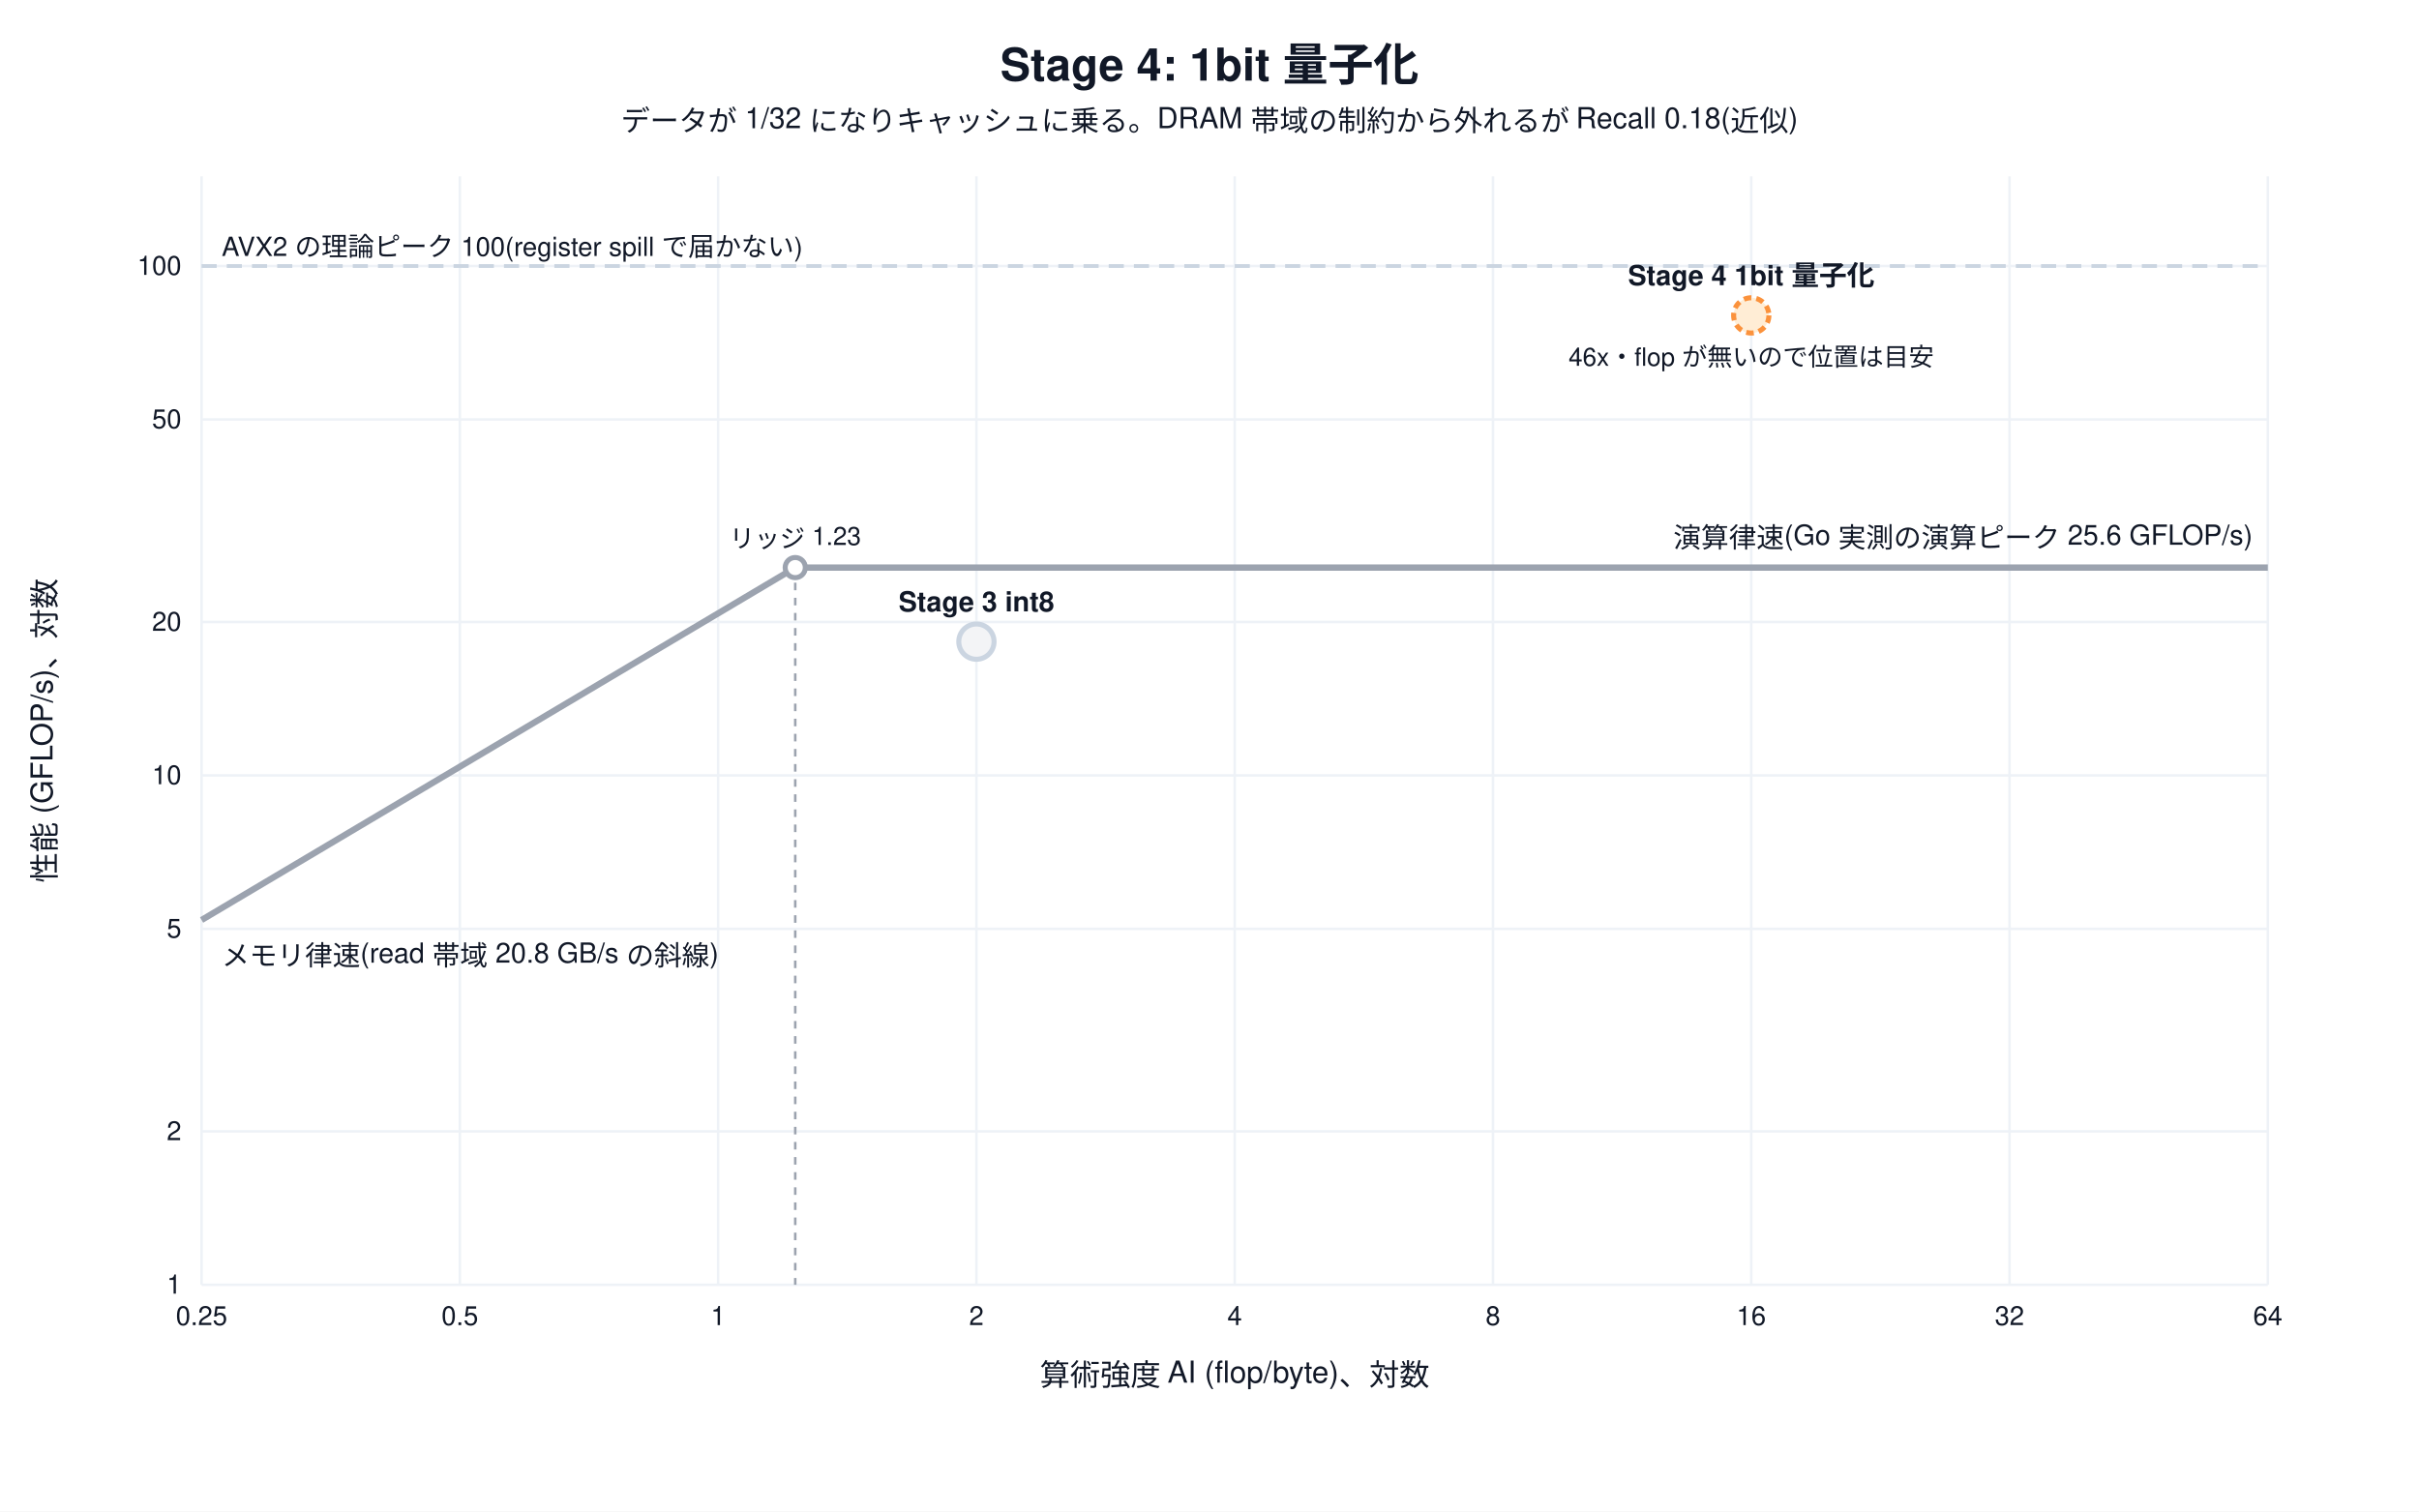
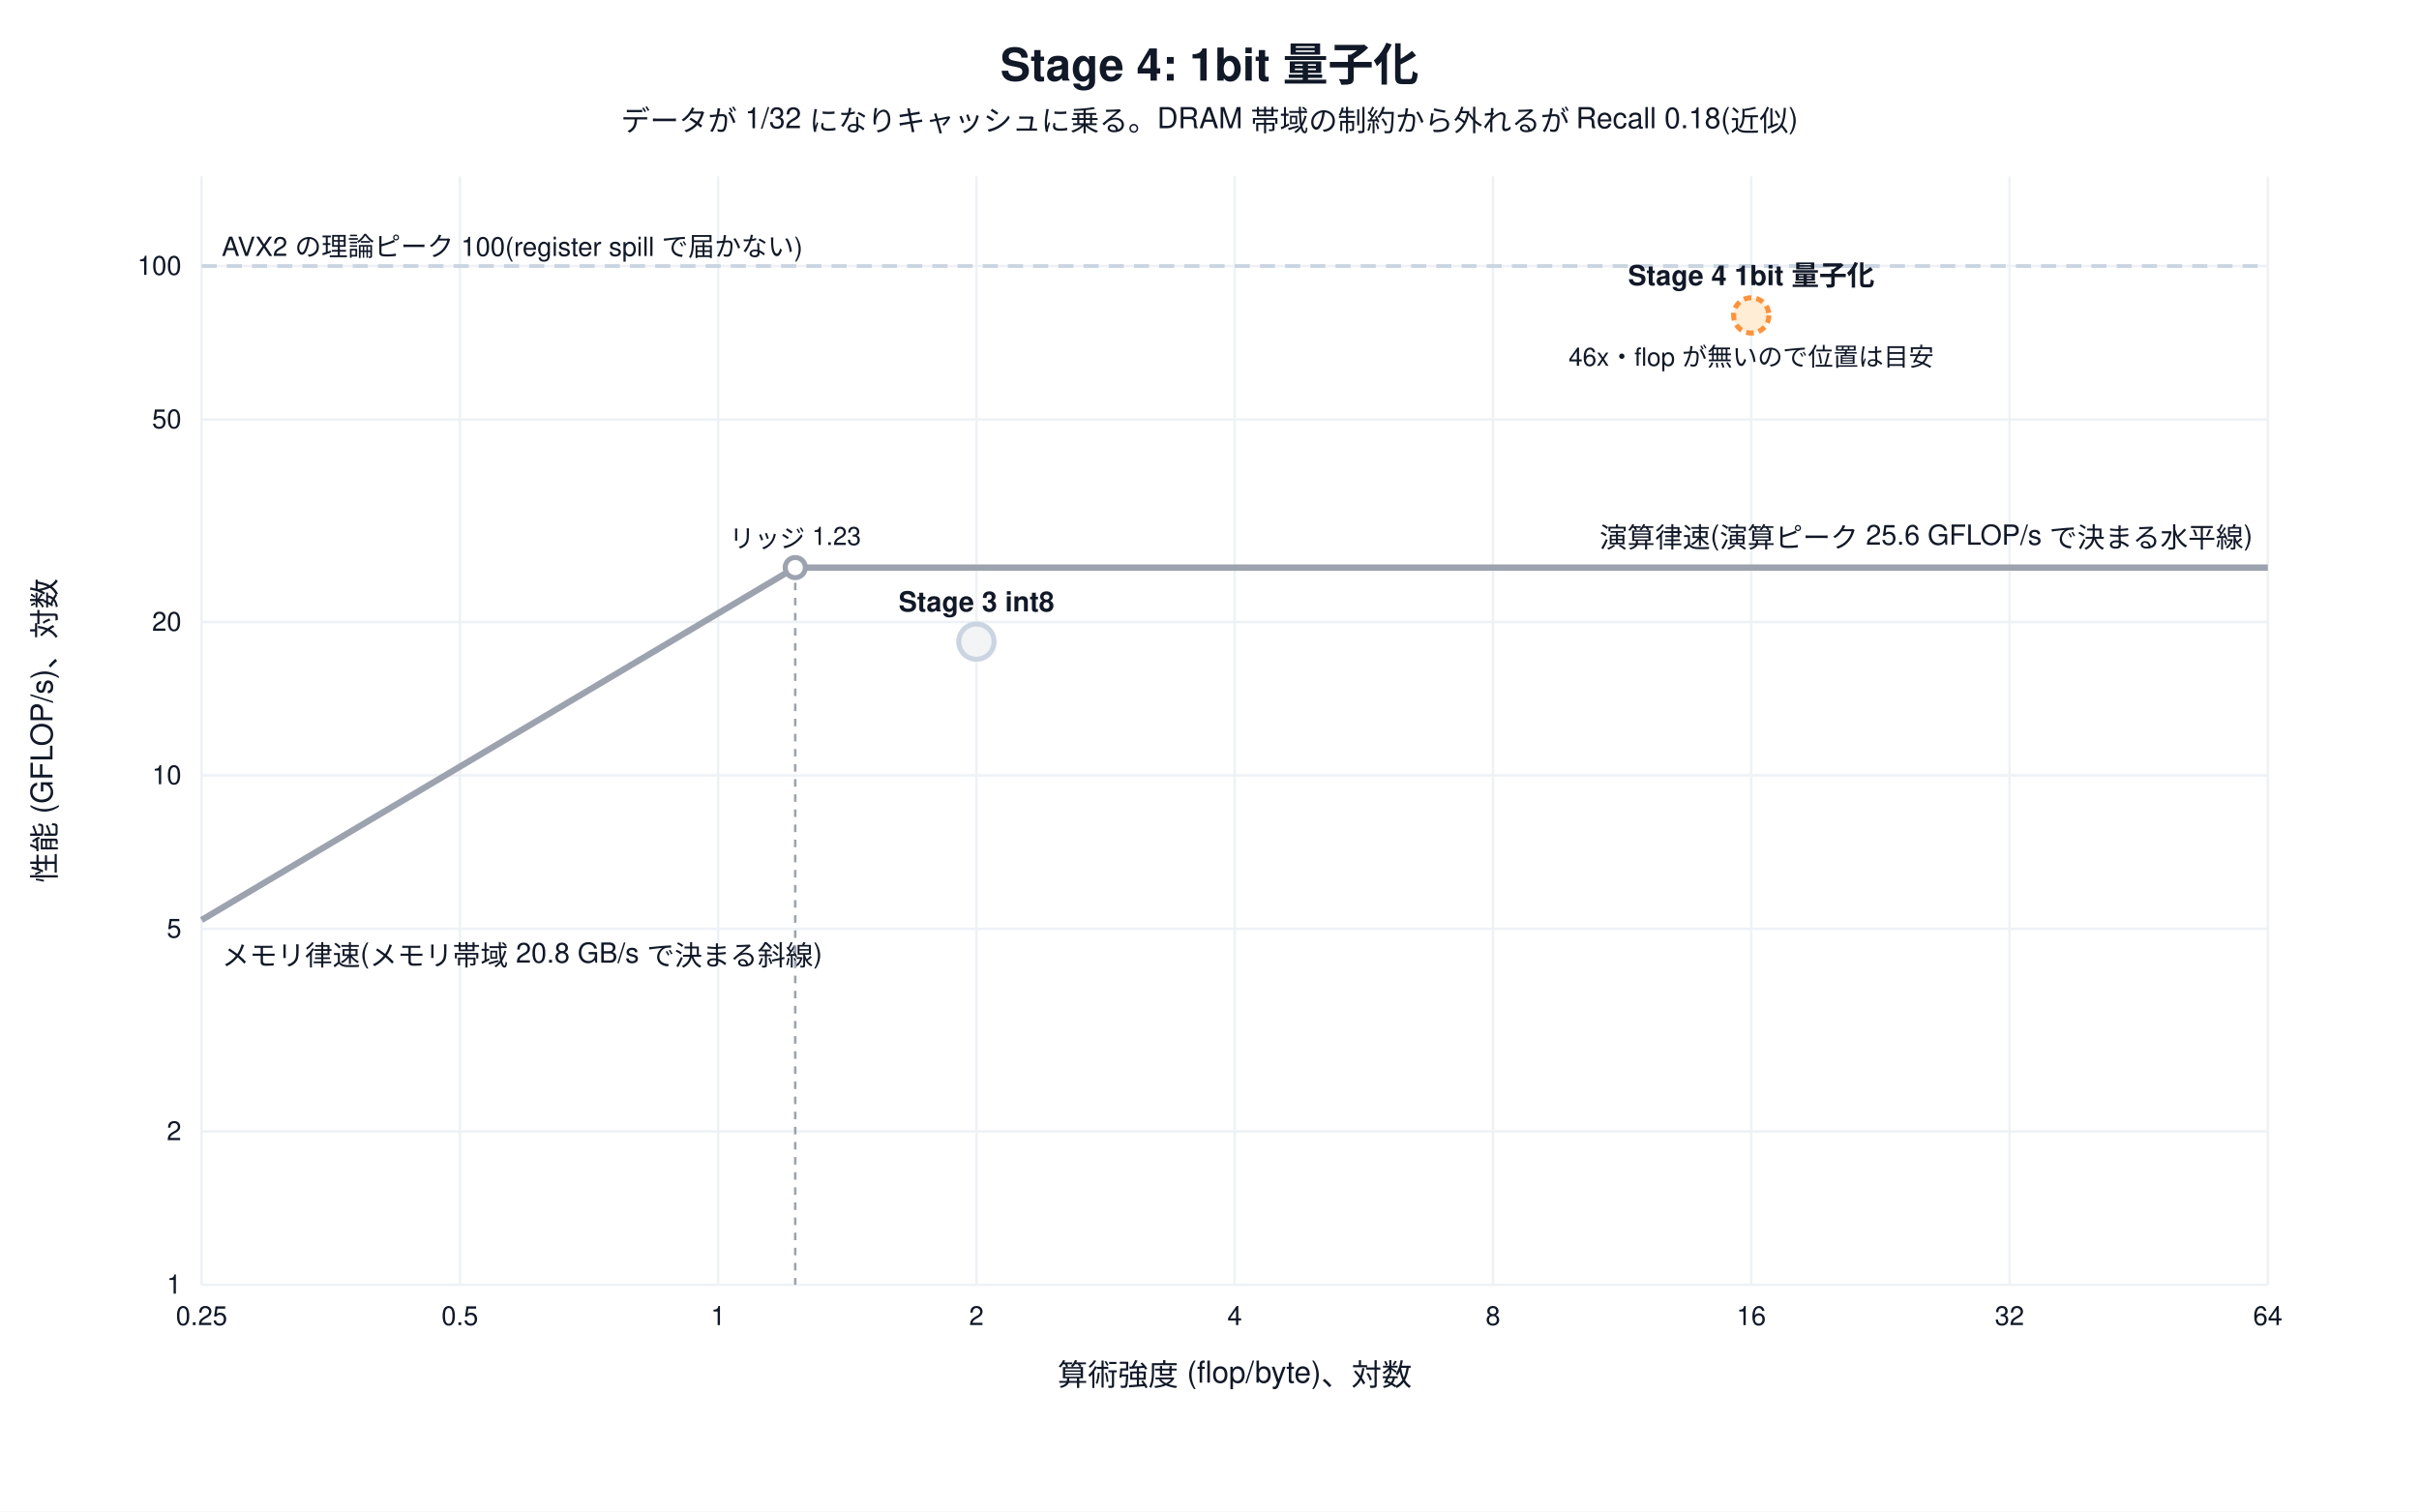
<svg xmlns="http://www.w3.org/2000/svg" viewBox="0 0 960 600">
  <style>text{font-family:'Helvetica Neue',Helvetica,Arial,'Hiragino Sans','Hiragino Kaku Gothic ProN',sans-serif;fill:#111827}</style>
  <rect width="960" height="600" fill="#ffffff" />
  <text x="480" y="32" font-size="18" font-weight="600" text-anchor="middle">Stage 4: 1bit 量子化</text>
  <text x="480" y="52" font-size="11.5" fill="#6b7280" text-anchor="middle">データが 1/32 になりキャッシュに乗る。DRAM 帯域の制約から外れるが Recall 0.18(近似)</text>
  <line x1="80.0" y1="70.0" x2="80.0" y2="510.0" stroke="#eef2f7" />
  <text x="80.0" y="526.0" font-size="10.5" fill="#6b7280" text-anchor="middle">0.25</text>
  <line x1="182.5" y1="70.0" x2="182.5" y2="510.0" stroke="#eef2f7" />
  <text x="182.5" y="526.0" font-size="10.5" fill="#6b7280" text-anchor="middle">0.5</text>
  <line x1="285.0" y1="70.0" x2="285.0" y2="510.0" stroke="#eef2f7" />
  <text x="285.0" y="526.0" font-size="10.5" fill="#6b7280" text-anchor="middle">1</text>
  <line x1="387.5" y1="70.0" x2="387.5" y2="510.0" stroke="#eef2f7" />
  <text x="387.5" y="526.0" font-size="10.5" fill="#6b7280" text-anchor="middle">2</text>
  <line x1="490.0" y1="70.0" x2="490.0" y2="510.0" stroke="#eef2f7" />
  <text x="490.0" y="526.0" font-size="10.5" fill="#6b7280" text-anchor="middle">4</text>
  <line x1="592.5" y1="70.0" x2="592.5" y2="510.0" stroke="#eef2f7" />
  <text x="592.5" y="526.0" font-size="10.5" fill="#6b7280" text-anchor="middle">8</text>
  <line x1="695.0" y1="70.0" x2="695.0" y2="510.0" stroke="#eef2f7" />
  <text x="695.0" y="526.0" font-size="10.5" fill="#6b7280" text-anchor="middle">16</text>
  <line x1="797.5" y1="70.0" x2="797.5" y2="510.0" stroke="#eef2f7" />
  <text x="797.5" y="526.0" font-size="10.5" fill="#6b7280" text-anchor="middle">32</text>
  <line x1="900.0" y1="70.0" x2="900.0" y2="510.0" stroke="#eef2f7" />
  <text x="900.0" y="526.0" font-size="10.5" fill="#6b7280" text-anchor="middle">64</text>
  <line x1="80.0" y1="510.0" x2="900.0" y2="510.0" stroke="#eef2f7" />
  <text x="72.0" y="513.5" font-size="10.5" fill="#6b7280" text-anchor="end">1</text>
  <line x1="80.0" y1="449.1" x2="900.0" y2="449.1" stroke="#eef2f7" />
  <text x="72.0" y="452.6" font-size="10.5" fill="#6b7280" text-anchor="end">2</text>
  <line x1="80.0" y1="368.7" x2="900.0" y2="368.7" stroke="#eef2f7" />
  <text x="72.0" y="372.2" font-size="10.5" fill="#6b7280" text-anchor="end">5</text>
  <line x1="80.0" y1="307.8" x2="900.0" y2="307.8" stroke="#eef2f7" />
  <text x="72.0" y="311.3" font-size="10.5" fill="#6b7280" text-anchor="end">10</text>
  <line x1="80.0" y1="246.9" x2="900.0" y2="246.9" stroke="#eef2f7" />
  <text x="72.0" y="250.4" font-size="10.5" fill="#6b7280" text-anchor="end">20</text>
  <line x1="80.0" y1="166.5" x2="900.0" y2="166.5" stroke="#eef2f7" />
  <text x="72.0" y="170.0" font-size="10.5" fill="#6b7280" text-anchor="end">50</text>
  <line x1="80.0" y1="105.6" x2="900.0" y2="105.6" stroke="#eef2f7" />
  <text x="72.0" y="109.1" font-size="10.5" fill="#6b7280" text-anchor="end">100</text>
-   <text x="490.0" y="550.0" font-size="12" fill="#374151" text-anchor="middle">算術強度 AI (flop/byte)、対数</text>
+   <text x="490.0" y="550.0" font-size="12" fill="#374151" text-anchor="middle">算術強度 (flop/byte)、対数</text>
  <text transform="translate(22,290.0) rotate(-90)" font-size="12" fill="#374151" text-anchor="middle">性能 (GFLOP/s)、対数</text>
  <polyline fill="none" stroke="#9ca3af" stroke-width="2.5" points="80.0,365.2 315.6,225.3 900.0,225.3" />
-   <text x="88.0" y="383.2" font-size="11" fill="#60a5fa" text-anchor="start">メモリ律速(read 帯域 20.8 GB/s の斜線)</text>
-   <text x="894.0" y="217.3" font-size="11" fill="#fb923c" text-anchor="end">演算律速(Go 実測の演算ピーク 25.6 GFLOP/s)</text>
+   <text x="88.0" y="383.2" font-size="11" fill="#60a5fa" text-anchor="start">メモリ律速(メモリ帯域 20.8 GB/s で決まる斜線)</text>
+   <text x="894.0" y="217.3" font-size="11" fill="#fb923c" text-anchor="end">演算律速(演算ピーク 25.6 GFLOP/s で決まる水平線)</text>
  <line x1="315.6" y1="225.3" x2="315.6" y2="510.0" stroke="#9ca3af" stroke-dasharray="3 3" />
  <circle cx="315.6" cy="225.3" r="4" fill="#ffffff" stroke="#9ca3af" stroke-width="2" />
  <text x="315.6" y="217.3" font-size="10" fill="#6b7280" text-anchor="middle">リッジ 1.23</text>
  <line x1="80.0" y1="105.6" x2="900.0" y2="105.6" stroke="#cbd5e1" stroke-width="1.5" stroke-dasharray="6 4" />
  <text x="88.0" y="101.6" font-size="10.5" fill="#94a3b8" text-anchor="start">AVX2 の理論ピーク 100(register spill で届かない)</text>
  <circle cx="387.5" cy="254.7" r="7" fill="#f3f4f6" stroke="#cbd5e1" stroke-width="2" />
  <text x="387.5" y="242.7" font-size="11" font-weight="600" fill="#9ca3af" text-anchor="middle">Stage 3 int8</text>
  <circle cx="695.0" cy="125.2" r="7" fill="#ffedd5" stroke="#fb923c" stroke-width="2" stroke-dasharray="3 2" />
  <text x="695.0" y="113.2" font-size="11" font-weight="600" fill="#111827" text-anchor="middle">Stage 4 1bit 量子化</text>
  <text x="695.0" y="145.2" font-size="10" fill="#6b7280" text-anchor="middle">46x・flop が無いので位置は目安</text>
</svg>
